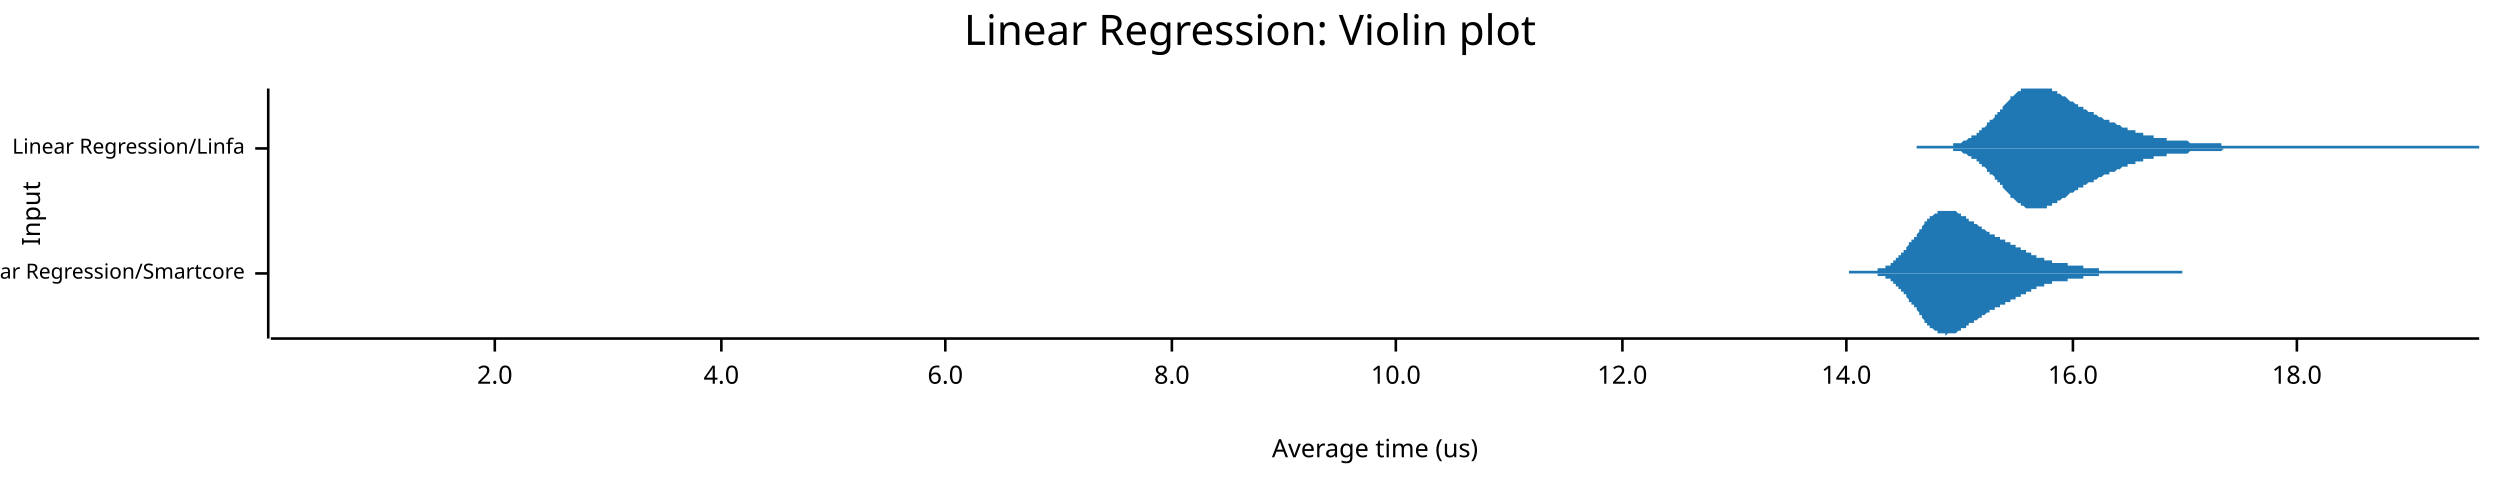
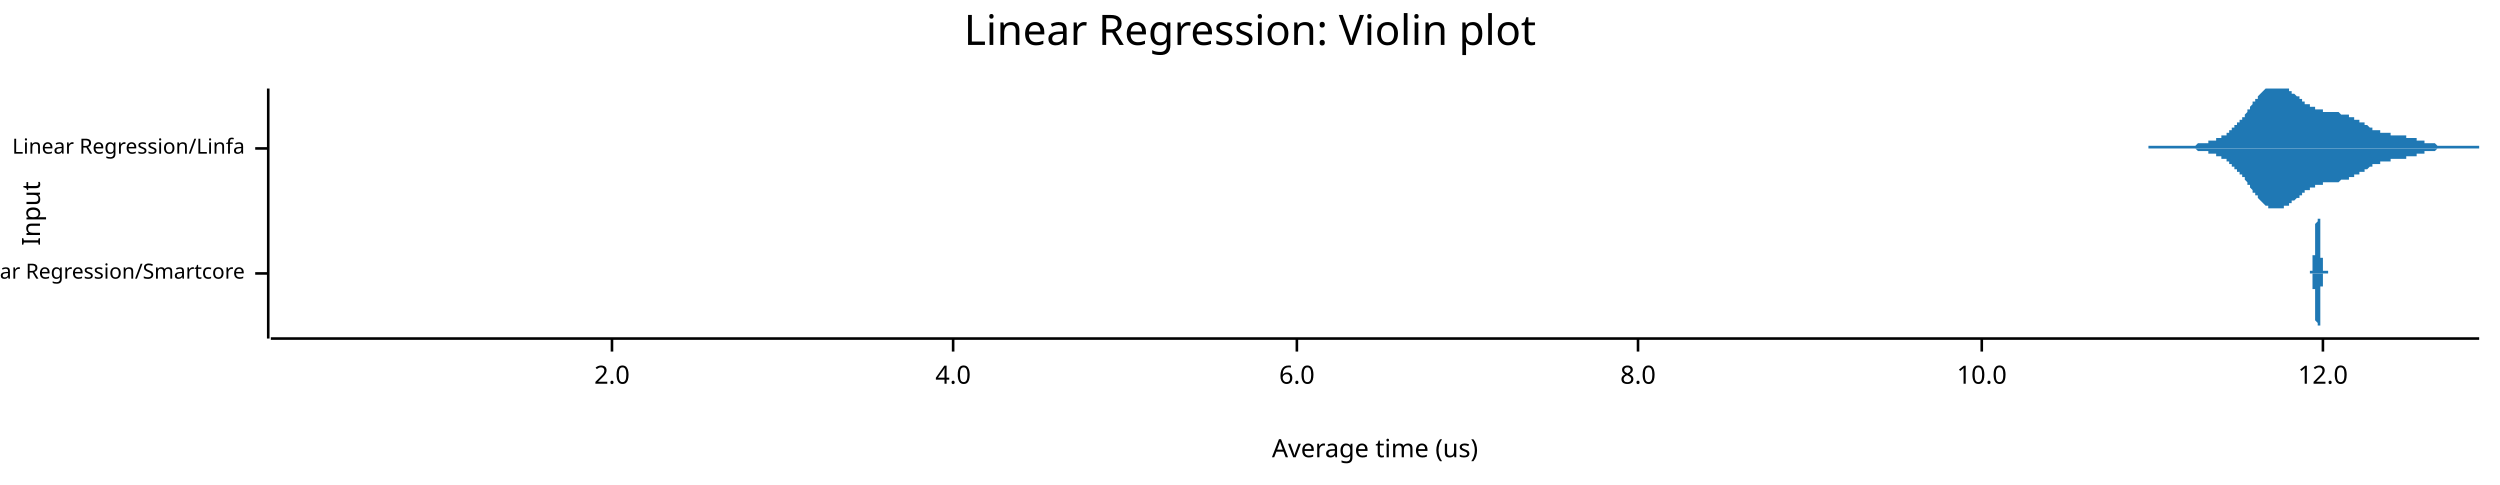
<svg xmlns="http://www.w3.org/2000/svg" width="960" height="186" viewBox="0 0 960 186">
  <text x="480" y="5" dy="0.76em" text-anchor="middle" font-family="sans-serif" font-size="16.129" opacity="1" fill="#000000">
Linear Regression: Violin plot
</text>
  <text x="8" y="82" dy="0.76em" text-anchor="middle" font-family="sans-serif" font-size="9.677" opacity="1" fill="#000000" transform="rotate(270, 8, 82)">
Input
</text>
  <text x="528" y="178" dy="-0.5ex" text-anchor="middle" font-family="sans-serif" font-size="9.677" opacity="1" fill="#000000">
Average time (us)
</text>
  <polyline fill="none" opacity="1" stroke="#000000" stroke-width="1" points="103,34 103,130 " />
  <text x="94" y="105" dy="0.5ex" text-anchor="end" font-family="sans-serif" font-size="8.065" opacity="1" fill="#000000">
Linear Regression/Smartcore
</text>
  <polyline fill="none" opacity="1" stroke="#000000" stroke-width="1" points="98,105 103,105 " />
  <text x="94" y="57" dy="0.5ex" text-anchor="end" font-family="sans-serif" font-size="8.065" opacity="1" fill="#000000">
Linear Regression/Linfa
</text>
  <polyline fill="none" opacity="1" stroke="#000000" stroke-width="1" points="98,57 103,57 " />
  <polyline fill="none" opacity="1" stroke="#000000" stroke-width="1" points="104,130 952,130 " />
-   <text x="190" y="140" dy="0.76em" text-anchor="middle" font-family="sans-serif" font-size="9.677" opacity="1" fill="#000000">
+   <text x="235" y="140" dy="0.76em" text-anchor="middle" font-family="sans-serif" font-size="9.677" opacity="1" fill="#000000">
2.0
</text>
-   <polyline fill="none" opacity="1" stroke="#000000" stroke-width="1" points="190,130 190,135 " />
-   <text x="277" y="140" dy="0.76em" text-anchor="middle" font-family="sans-serif" font-size="9.677" opacity="1" fill="#000000">
+   <polyline fill="none" opacity="1" stroke="#000000" stroke-width="1" points="235,130 235,135 " />
+   <text x="366" y="140" dy="0.76em" text-anchor="middle" font-family="sans-serif" font-size="9.677" opacity="1" fill="#000000">
4.0
</text>
-   <polyline fill="none" opacity="1" stroke="#000000" stroke-width="1" points="277,130 277,135 " />
-   <text x="363" y="140" dy="0.76em" text-anchor="middle" font-family="sans-serif" font-size="9.677" opacity="1" fill="#000000">
+   <polyline fill="none" opacity="1" stroke="#000000" stroke-width="1" points="366,130 366,135 " />
+   <text x="498" y="140" dy="0.76em" text-anchor="middle" font-family="sans-serif" font-size="9.677" opacity="1" fill="#000000">
6.0
</text>
-   <polyline fill="none" opacity="1" stroke="#000000" stroke-width="1" points="363,130 363,135 " />
-   <text x="450" y="140" dy="0.76em" text-anchor="middle" font-family="sans-serif" font-size="9.677" opacity="1" fill="#000000">
+   <polyline fill="none" opacity="1" stroke="#000000" stroke-width="1" points="498,130 498,135 " />
+   <text x="629" y="140" dy="0.76em" text-anchor="middle" font-family="sans-serif" font-size="9.677" opacity="1" fill="#000000">
8.0
</text>
-   <polyline fill="none" opacity="1" stroke="#000000" stroke-width="1" points="450,130 450,135 " />
-   <text x="536" y="140" dy="0.76em" text-anchor="middle" font-family="sans-serif" font-size="9.677" opacity="1" fill="#000000">
+   <polyline fill="none" opacity="1" stroke="#000000" stroke-width="1" points="629,130 629,135 " />
+   <text x="761" y="140" dy="0.76em" text-anchor="middle" font-family="sans-serif" font-size="9.677" opacity="1" fill="#000000">
10.0
</text>
-   <polyline fill="none" opacity="1" stroke="#000000" stroke-width="1" points="536,130 536,135 " />
-   <text x="623" y="140" dy="0.76em" text-anchor="middle" font-family="sans-serif" font-size="9.677" opacity="1" fill="#000000">
+   <polyline fill="none" opacity="1" stroke="#000000" stroke-width="1" points="761,130 761,135 " />
+   <text x="892" y="140" dy="0.76em" text-anchor="middle" font-family="sans-serif" font-size="9.677" opacity="1" fill="#000000">
12.0
</text>
-   <polyline fill="none" opacity="1" stroke="#000000" stroke-width="1" points="623,130 623,135 " />
-   <text x="709" y="140" dy="0.76em" text-anchor="middle" font-family="sans-serif" font-size="9.677" opacity="1" fill="#000000">
- 14.0
- </text>
-   <polyline fill="none" opacity="1" stroke="#000000" stroke-width="1" points="709,130 709,135 " />
-   <text x="796" y="140" dy="0.76em" text-anchor="middle" font-family="sans-serif" font-size="9.677" opacity="1" fill="#000000">
- 16.0
- </text>
-   <polyline fill="none" opacity="1" stroke="#000000" stroke-width="1" points="796,130 796,135 " />
-   <text x="882" y="140" dy="0.76em" text-anchor="middle" font-family="sans-serif" font-size="9.677" opacity="1" fill="#000000">
- 18.0
- </text>
-   <polyline fill="none" opacity="1" stroke="#000000" stroke-width="1" points="882,130 882,135 " />
-   <polygon opacity="1" fill="#1F78B4" points="710,104 710,104 710,104 710,104 711,104 711,104 711,104 711,104 712,104 712,104 712,104 712,104 713,104 713,104 713,104 713,104 714,104 714,104 714,104 714,104 715,104 715,104 715,104 715,104 716,104 716,104 716,104 716,104 717,104 717,104 717,104 718,104 718,104 718,104 718,104 719,104 719,104 719,104 719,104 720,104 720,104 720,104 720,104 721,104 721,104 721,103 721,103 722,103 722,103 722,103 722,103 723,103 723,103 723,103 723,103 724,103 724,102 724,102 724,102 725,102 725,102 725,102 726,102 726,101 726,101 726,101 727,101 727,101 727,100 727,100 728,100 728,100 728,100 728,99 729,99 729,99 729,99 729,98 730,98 730,98 730,98 730,97 731,97 731,97 731,96 731,96 732,96 732,95 732,95 732,95 733,94 733,94 733,94 733,93 734,93 734,93 734,92 735,92 735,92 735,91 735,91 736,91 736,90 736,90 736,90 737,89 737,89 737,88 737,88 738,88 738,87 738,87 738,87 739,86 739,86 739,86 739,85 740,85 740,85 740,85 740,84 741,84 741,84 741,83 741,83 742,83 742,83 742,83 743,82 743,82 743,82 743,82 744,82 744,81 744,81 744,81 745,81 745,81 745,81 745,81 746,81 746,81 746,81 746,81 747,81 747,81 747,81 747,81 748,81 748,81 748,81 748,81 749,81 749,81 749,81 749,81 750,81 750,81 750,81 750,81 751,81 751,81 751,81 752,82 752,82 752,82 752,82 753,82 753,82 753,82 753,83 754,83 754,83 754,83 754,83 755,83 755,84 755,84 755,84 756,84 756,84 756,84 756,85 757,85 757,85 757,85 757,85 758,85 758,86 758,86 758,86 759,86 759,86 759,86 760,87 760,87 760,87 760,87 761,87 761,87 761,88 761,88 762,88 762,88 762,88 762,88 763,89 763,89 763,89 763,89 764,89 764,89 764,89 764,90 765,90 765,90 765,90 765,90 766,90 766,90 766,90 766,91 767,91 767,91 767,91 768,91 768,91 768,91 768,92 769,92 769,92 769,92 769,92 770,92 770,92 770,92 770,93 771,93 771,93 771,93 771,93 772,93 772,93 772,93 772,94 773,94 773,94 773,94 773,94 774,94 774,94 774,95 774,95 775,95 775,95 775,95 775,95 776,95 776,95 776,96 777,96 777,96 777,96 777,96 778,96 778,96 778,97 778,97 779,97 779,97 779,97 779,97 780,97 780,97 780,98 780,98 781,98 781,98 781,98 781,98 782,98 782,98 782,99 782,99 783,99 783,99 783,99 783,99 784,99 784,99 784,99 785,99 785,100 785,100 785,100 786,100 786,100 786,100 786,100 787,100 787,100 787,100 787,100 788,100 788,100 788,100 788,101 789,101 789,101 789,101 789,101 790,101 790,101 790,101 790,101 791,101 791,101 791,101 791,101 792,101 792,101 792,101 792,101 793,101 793,101 793,101 794,101 794,101 794,102 794,102 795,102 795,102 795,102 795,102 796,102 796,102 796,102 796,102 797,102 797,102 797,102 797,102 798,102 798,102 798,102 798,102 799,102 799,102 799,102 799,102 800,102 800,103 800,103 800,103 801,103 801,103 801,103 802,103 802,103 802,103 802,103 803,103 803,103 803,103 803,103 804,103 804,103 804,103 804,103 805,103 805,103 805,103 805,103 806,103 806,103 806,103 806,104 807,104 807,104 807,104 807,104 808,104 808,104 808,104 808,104 809,104 809,104 809,104 809,104 810,104 810,104 810,104 811,104 811,104 811,104 811,104 812,104 812,104 812,104 812,104 813,104 813,104 813,104 813,104 814,104 814,104 814,104 814,104 815,104 815,104 815,104 815,104 816,104 816,104 816,104 816,104 817,104 817,104 817,104 817,104 818,104 818,104 818,104 819,104 819,104 819,104 819,104 820,104 820,104 820,104 820,104 821,104 821,104 821,104 821,104 822,104 822,104 822,104 822,104 823,104 823,104 823,104 823,104 824,104 824,104 824,104 824,104 825,104 825,104 825,104 825,104 826,104 826,104 826,104 826,104 827,104 827,104 827,104 828,104 828,104 828,104 828,104 829,104 829,104 829,104 829,104 830,104 830,104 830,104 830,104 831,104 831,104 831,104 831,104 832,104 832,104 832,104 832,104 833,104 833,104 833,104 833,104 834,104 834,104 834,104 834,104 835,104 835,104 835,104 836,104 836,104 836,104 836,104 837,104 837,104 837,104 837,104 838,104 838,104 838,104 838,105 710,105 " />
-   <polygon opacity="1" fill="#1F78B4" points="710,105 710,105 710,105 710,105 711,105 711,105 711,105 711,105 712,105 712,105 712,105 712,105 713,105 713,105 713,105 713,105 714,105 714,105 714,105 714,105 715,105 715,105 715,105 715,105 716,105 716,105 716,105 716,105 717,105 717,105 717,105 718,105 718,105 718,105 718,105 719,105 719,105 719,105 719,105 720,105 720,105 720,105 720,105 721,105 721,105 721,106 721,106 722,106 722,106 722,106 722,106 723,106 723,106 723,106 723,106 724,106 724,107 724,107 724,107 725,107 725,107 725,107 726,107 726,108 726,108 726,108 727,108 727,108 727,109 727,109 728,109 728,109 728,109 728,110 729,110 729,110 729,110 729,111 730,111 730,111 730,111 730,112 731,112 731,112 731,113 731,113 732,113 732,114 732,114 732,114 733,115 733,115 733,115 733,116 734,116 734,116 734,117 735,117 735,117 735,118 735,118 736,118 736,119 736,119 736,119 737,120 737,120 737,121 737,121 738,121 738,122 738,122 738,122 739,123 739,123 739,123 739,124 740,124 740,124 740,124 740,125 741,125 741,125 741,126 741,126 742,126 742,126 742,126 743,127 743,127 743,127 743,127 744,127 744,128 744,128 744,128 745,128 745,128 745,128 745,128 746,128 746,128 746,128 746,128 747,128 747,128 747,128 747,129 748,128 748,128 748,128 748,128 749,128 749,128 749,128 749,128 750,128 750,128 750,128 750,128 751,128 751,128 751,128 752,127 752,127 752,127 752,127 753,127 753,127 753,127 753,126 754,126 754,126 754,126 754,126 755,126 755,125 755,125 755,125 756,125 756,125 756,125 756,124 757,124 757,124 757,124 757,124 758,124 758,123 758,123 758,123 759,123 759,123 759,123 760,122 760,122 760,122 760,122 761,122 761,122 761,121 761,121 762,121 762,121 762,121 762,121 763,120 763,120 763,120 763,120 764,120 764,120 764,120 764,119 765,119 765,119 765,119 765,119 766,119 766,119 766,119 766,118 767,118 767,118 767,118 768,118 768,118 768,118 768,117 769,117 769,117 769,117 769,117 770,117 770,117 770,117 770,116 771,116 771,116 771,116 771,116 772,116 772,116 772,116 772,115 773,115 773,115 773,115 773,115 774,115 774,115 774,114 774,114 775,114 775,114 775,114 775,114 776,114 776,114 776,113 777,113 777,113 777,113 777,113 778,113 778,113 778,112 778,112 779,112 779,112 779,112 779,112 780,112 780,112 780,111 780,111 781,111 781,111 781,111 781,111 782,111 782,111 782,110 782,110 783,110 783,110 783,110 783,110 784,110 784,110 784,110 785,110 785,110 785,109 785,109 786,109 786,109 786,109 786,109 787,109 787,109 787,109 787,109 788,109 788,109 788,109 788,108 789,108 789,108 789,108 789,108 790,108 790,108 790,108 790,108 791,108 791,108 791,108 791,108 792,108 792,108 792,108 792,108 793,108 793,108 793,108 794,108 794,108 794,107 794,107 795,107 795,107 795,107 795,107 796,107 796,107 796,107 796,107 797,107 797,107 797,107 797,107 798,107 798,107 798,107 798,107 799,107 799,107 799,107 799,107 800,107 800,106 800,106 800,106 801,106 801,106 801,106 802,106 802,106 802,106 802,106 803,106 803,106 803,106 803,106 804,106 804,106 804,106 804,106 805,106 805,106 805,106 805,106 806,106 806,106 806,106 806,105 807,105 807,105 807,105 807,105 808,105 808,105 808,105 808,105 809,105 809,105 809,105 809,105 810,105 810,105 810,105 811,105 811,105 811,105 811,105 812,105 812,105 812,105 812,105 813,105 813,105 813,105 813,105 814,105 814,105 814,105 814,105 815,105 815,105 815,105 815,105 816,105 816,105 816,105 816,105 817,105 817,105 817,105 817,105 818,105 818,105 818,105 819,105 819,105 819,105 819,105 820,105 820,105 820,105 820,105 821,105 821,105 821,105 821,105 822,105 822,105 822,105 822,105 823,105 823,105 823,105 823,105 824,105 824,105 824,105 824,105 825,105 825,105 825,105 825,105 826,105 826,105 826,105 826,105 827,105 827,105 827,105 828,105 828,105 828,105 828,105 829,105 829,105 829,105 829,105 830,105 830,105 830,105 830,105 831,105 831,105 831,105 831,105 832,105 832,105 832,105 832,105 833,105 833,105 833,105 833,105 834,105 834,105 834,105 834,105 835,105 835,105 835,105 836,105 836,105 836,105 836,105 837,105 837,105 837,105 837,105 838,105 838,105 838,105 838,105 710,105 " />
-   <polygon opacity="1" fill="#1F78B4" points="736,56 737,56 737,56 738,56 738,56 738,56 739,56 739,56 740,56 740,56 741,56 741,56 741,56 742,56 742,56 743,56 743,56 744,56 744,56 744,56 745,56 745,56 746,56 746,56 747,56 747,56 747,56 748,56 748,56 749,56 749,56 750,56 750,55 750,55 751,55 751,55 752,55 752,55 753,55 753,55 754,54 754,54 754,54 755,54 755,54 756,53 756,53 757,53 757,53 757,52 758,52 758,52 759,52 759,51 760,51 760,51 760,50 761,50 761,49 762,49 762,49 763,48 763,48 763,47 764,47 764,46 765,46 765,46 766,45 766,45 766,44 767,44 767,43 768,43 768,42 769,42 769,41 769,41 770,40 770,40 771,39 771,39 772,38 772,38 772,37 773,37 773,37 774,36 774,36 775,35 775,35 776,35 776,35 776,34 777,34 777,34 778,34 778,34 779,34 779,34 779,34 780,34 780,34 781,34 781,34 782,34 782,34 782,34 783,34 783,34 784,34 784,34 785,34 785,34 785,34 786,34 786,34 787,34 787,34 788,34 788,34 788,35 789,35 789,35 790,35 790,36 791,36 791,36 791,36 792,37 792,37 793,37 793,37 794,38 794,38 794,38 795,39 795,39 796,39 796,39 797,40 797,40 798,40 798,40 798,41 799,41 799,41 800,41 800,42 801,42 801,42 801,42 802,43 802,43 803,43 803,43 804,43 804,44 804,44 805,44 805,44 806,45 806,45 807,45 807,45 807,45 808,46 808,46 809,46 809,46 810,46 810,47 810,47 811,47 811,47 812,47 812,47 813,48 813,48 813,48 814,48 814,48 815,49 815,49 816,49 816,49 816,49 817,49 817,50 818,50 818,50 819,50 819,50 820,50 820,51 820,51 821,51 821,51 822,51 822,51 823,51 823,51 823,52 824,52 824,52 825,52 825,52 826,52 826,52 826,52 827,52 827,53 828,53 828,53 829,53 829,53 829,53 830,53 830,53 831,53 831,53 832,53 832,53 832,54 833,54 833,54 834,54 834,54 835,54 835,54 835,54 836,54 836,54 837,54 837,54 838,54 838,54 838,54 839,54 839,54 840,54 840,54 841,55 841,55 842,55 842,55 842,55 843,55 843,55 844,55 844,55 845,55 845,55 845,55 846,55 846,55 847,55 847,55 848,55 848,55 848,55 849,55 849,55 850,55 850,55 851,55 851,55 851,55 852,55 852,55 853,55 853,56 854,56 854,56 854,56 855,56 855,56 856,56 856,56 857,56 857,56 857,56 858,56 858,56 859,56 859,56 860,56 860,56 860,56 861,56 861,56 862,56 862,56 863,56 863,56 864,56 864,56 864,56 865,56 865,56 866,56 866,56 867,56 867,56 867,56 868,56 868,56 869,56 869,56 870,56 870,56 870,56 871,56 871,56 872,56 872,56 873,56 873,56 873,56 874,56 874,56 875,56 875,56 876,56 876,56 876,56 877,56 877,56 878,56 878,56 879,56 879,56 879,56 880,56 880,56 881,56 881,56 882,56 882,56 882,56 883,56 883,56 884,56 884,56 885,56 885,56 886,56 886,56 886,56 887,56 887,56 888,56 888,56 889,56 889,56 889,56 890,56 890,56 891,56 891,56 892,56 892,56 892,56 893,56 893,56 894,56 894,56 895,56 895,56 895,56 896,56 896,56 897,56 897,56 898,56 898,56 898,56 899,56 899,56 900,56 900,56 901,56 901,56 901,56 902,56 902,56 903,56 903,56 904,56 904,56 904,56 905,56 905,56 906,56 906,56 907,56 907,56 908,56 908,56 908,56 909,56 909,56 910,56 910,56 911,56 911,56 911,56 912,56 912,56 913,56 913,56 914,56 914,56 914,56 915,56 915,56 916,56 916,56 917,56 917,56 917,56 918,56 918,56 919,56 919,56 920,56 920,56 920,56 921,56 921,56 922,56 922,56 923,56 923,56 923,56 924,56 924,56 925,56 925,56 926,56 926,56 926,56 927,56 927,56 928,56 928,56 929,56 929,56 930,56 930,56 930,56 931,56 931,56 932,56 932,56 933,56 933,56 933,56 934,56 934,56 935,56 935,56 936,56 936,56 936,56 937,56 937,56 938,56 938,56 939,56 939,56 939,56 940,56 940,56 941,56 941,56 942,56 942,56 942,56 943,56 943,56 944,56 944,56 945,56 945,56 945,56 946,56 946,56 947,56 947,56 948,56 948,56 948,56 949,56 949,56 950,56 950,56 951,56 951,56 952,56 952,57 736,57 " />
-   <polygon opacity="1" fill="#1F78B4" points="736,57 737,57 737,57 738,57 738,57 738,57 739,57 739,57 740,57 740,57 741,57 741,57 741,57 742,57 742,57 743,57 743,57 744,57 744,57 744,57 745,57 745,57 746,57 746,57 747,57 747,57 747,57 748,57 748,57 749,57 749,57 750,57 750,58 750,58 751,58 751,58 752,58 752,58 753,58 753,58 754,59 754,59 754,59 755,59 755,59 756,60 756,60 757,60 757,60 757,61 758,61 758,61 759,61 759,62 760,62 760,62 760,63 761,63 761,64 762,64 762,64 763,65 763,65 763,66 764,66 764,67 765,67 765,67 766,68 766,68 766,69 767,69 767,70 768,70 768,71 769,71 769,72 769,72 770,73 770,73 771,74 771,74 772,75 772,75 772,76 773,76 773,76 774,77 774,77 775,78 775,78 776,78 776,78 776,79 777,79 777,79 778,80 778,80 779,80 779,80 779,80 780,80 780,80 781,80 781,80 782,80 782,81 782,80 783,80 783,80 784,80 784,80 785,80 785,80 785,80 786,80 786,79 787,79 787,79 788,79 788,79 788,78 789,78 789,78 790,78 790,77 791,77 791,77 791,77 792,76 792,76 793,76 793,76 794,75 794,75 794,75 795,74 795,74 796,74 796,74 797,73 797,73 798,73 798,73 798,72 799,72 799,72 800,72 800,71 801,71 801,71 801,71 802,70 802,70 803,70 803,70 804,70 804,69 804,69 805,69 805,69 806,68 806,68 807,68 807,68 807,68 808,67 808,67 809,67 809,67 810,67 810,66 810,66 811,66 811,66 812,66 812,66 813,65 813,65 813,65 814,65 814,65 815,64 815,64 816,64 816,64 816,64 817,64 817,63 818,63 818,63 819,63 819,63 820,63 820,62 820,62 821,62 821,62 822,62 822,62 823,62 823,62 823,61 824,61 824,61 825,61 825,61 826,61 826,61 826,61 827,61 827,60 828,60 828,60 829,60 829,60 829,60 830,60 830,60 831,60 831,60 832,60 832,60 832,59 833,59 833,59 834,59 834,59 835,59 835,59 835,59 836,59 836,59 837,59 837,59 838,59 838,59 838,59 839,59 839,59 840,59 840,59 841,58 841,58 842,58 842,58 842,58 843,58 843,58 844,58 844,58 845,58 845,58 845,58 846,58 846,58 847,58 847,58 848,58 848,58 848,58 849,58 849,58 850,58 850,58 851,58 851,58 851,58 852,58 852,58 853,58 853,58 854,57 854,57 854,57 855,57 855,57 856,57 856,57 857,57 857,57 857,57 858,57 858,57 859,57 859,57 860,57 860,57 860,57 861,57 861,57 862,57 862,57 863,57 863,57 864,57 864,57 864,57 865,57 865,57 866,57 866,57 867,57 867,57 867,57 868,57 868,57 869,57 869,57 870,57 870,57 870,57 871,57 871,57 872,57 872,57 873,57 873,57 873,57 874,57 874,57 875,57 875,57 876,57 876,57 876,57 877,57 877,57 878,57 878,57 879,57 879,57 879,57 880,57 880,57 881,57 881,57 882,57 882,57 882,57 883,57 883,57 884,57 884,57 885,57 885,57 886,57 886,57 886,57 887,57 887,57 888,57 888,57 889,57 889,57 889,57 890,57 890,57 891,57 891,57 892,57 892,57 892,57 893,57 893,57 894,57 894,57 895,57 895,57 895,57 896,57 896,57 897,57 897,57 898,57 898,57 898,57 899,57 899,57 900,57 900,57 901,57 901,57 901,57 902,57 902,57 903,57 903,57 904,57 904,57 904,57 905,57 905,57 906,57 906,57 907,57 907,57 908,57 908,57 908,57 909,57 909,57 910,57 910,57 911,57 911,57 911,57 912,57 912,57 913,57 913,57 914,57 914,57 914,57 915,57 915,57 916,57 916,57 917,57 917,57 917,57 918,57 918,57 919,57 919,57 920,57 920,57 920,57 921,57 921,57 922,57 922,57 923,57 923,57 923,57 924,57 924,57 925,57 925,57 926,57 926,57 926,57 927,57 927,57 928,57 928,57 929,57 929,57 930,57 930,57 930,57 931,57 931,57 932,57 932,57 933,57 933,57 933,57 934,57 934,57 935,57 935,57 936,57 936,57 936,57 937,57 937,57 938,57 938,57 939,57 939,57 939,57 940,57 940,57 941,57 941,57 942,57 942,57 942,57 943,57 943,57 944,57 944,57 945,57 945,57 945,57 946,57 946,57 947,57 947,57 948,57 948,57 948,57 949,57 949,57 950,57 950,57 951,57 951,57 952,57 952,57 736,57 " />
+   <polyline fill="none" opacity="1" stroke="#000000" stroke-width="1" points="892,130 892,135 " />
+   <polygon opacity="1" fill="#1F78B4" points="887,104 887,104 887,104 887,104 887,104 887,104 887,104 887,104 887,104 887,104 887,104 887,104 887,104 887,104 887,104 887,104 887,104 887,104 887,104 887,104 887,104 887,104 887,104 887,104 887,104 887,104 887,104 887,104 887,104 887,104 887,104 887,104 887,104 887,104 887,104 887,104 887,104 887,104 887,104 887,104 887,104 887,104 887,104 887,104 887,104 887,104 887,104 887,104 887,104 887,104 887,104 888,104 888,104 888,104 888,104 888,104 888,104 888,104 888,104 888,104 888,104 888,104 888,104 888,104 888,104 888,104 888,104 888,104 888,104 888,104 888,104 888,104 888,104 888,104 888,104 888,104 888,103 888,103 888,103 888,103 888,103 888,103 888,103 888,103 888,103 888,103 888,103 888,103 888,103 888,103 888,103 888,103 888,102 888,102 888,102 888,102 888,102 888,102 888,102 888,102 888,101 888,101 888,101 888,101 888,101 888,101 888,100 888,100 888,100 888,100 888,100 888,99 888,99 888,99 888,99 888,98 889,98 889,98 889,98 889,97 889,97 889,97 889,97 889,96 889,96 889,96 889,96 889,95 889,95 889,95 889,95 889,94 889,94 889,94 889,94 889,93 889,93 889,93 889,93 889,92 889,92 889,92 889,92 889,91 889,91 889,91 889,91 889,91 889,90 889,90 889,90 889,90 889,90 889,90 889,89 889,89 889,89 889,89 889,89 889,89 889,89 889,88 889,88 889,88 889,88 889,88 889,88 889,88 889,87 889,87 889,87 889,87 889,87 889,87 889,87 889,86 889,86 889,86 889,86 889,86 889,86 890,85 890,85 890,85 890,85 890,85 890,85 890,84 890,84 890,84 890,84 890,84 890,84 890,83 890,83 890,83 890,83 890,83 890,82 890,82 890,82 890,82 890,82 890,82 890,82 890,81 890,81 890,81 890,81 890,81 890,81 890,81 890,81 890,81 890,81 890,81 890,81 890,81 890,81 890,81 890,81 890,81 890,81 890,81 890,81 890,81 890,81 890,81 890,81 890,81 890,81 890,81 890,81 890,82 890,82 890,82 890,82 890,82 890,82 890,83 890,83 890,83 890,83 890,83 890,84 890,84 891,84 891,84 891,85 891,85 891,85 891,85 891,86 891,86 891,86 891,86 891,87 891,87 891,87 891,87 891,88 891,88 891,88 891,89 891,89 891,89 891,89 891,90 891,90 891,90 891,91 891,91 891,91 891,91 891,92 891,92 891,92 891,92 891,93 891,93 891,93 891,93 891,94 891,94 891,94 891,94 891,95 891,95 891,95 891,95 891,96 891,96 891,96 891,96 891,96 891,97 891,97 891,97 891,97 891,97 891,98 891,98 891,98 891,98 891,98 891,98 891,99 891,99 891,99 891,99 891,99 892,99 892,100 892,100 892,100 892,100 892,100 892,100 892,100 892,101 892,101 892,101 892,101 892,101 892,101 892,101 892,101 892,101 892,102 892,102 892,102 892,102 892,102 892,102 892,102 892,102 892,102 892,102 892,103 892,103 892,103 892,103 892,103 892,103 892,103 892,103 892,103 892,103 892,103 892,103 892,103 892,104 892,104 892,104 892,104 892,104 892,104 892,104 892,104 892,104 892,104 892,104 892,104 892,104 892,104 892,104 892,104 892,104 892,104 892,104 892,104 892,104 892,104 892,104 892,104 892,104 892,104 893,104 893,104 893,104 893,104 893,104 893,104 893,104 893,104 893,104 893,104 893,104 893,104 893,104 893,104 893,104 893,104 893,104 893,104 893,104 893,104 893,104 893,104 893,104 893,104 893,104 893,104 893,104 893,104 893,104 893,104 893,104 893,104 893,103 893,103 893,103 893,103 893,103 893,103 893,103 893,103 893,103 893,103 893,103 893,103 893,103 893,103 893,103 893,103 893,103 893,103 893,103 893,103 893,104 893,104 893,104 893,104 893,104 893,104 893,104 893,104 893,104 893,104 893,104 893,104 893,104 894,104 894,104 894,104 894,104 894,104 894,104 894,104 894,104 894,104 894,104 894,104 894,104 894,104 894,104 894,104 894,104 894,104 894,104 894,104 894,104 894,104 894,104 894,104 894,104 894,104 894,104 894,104 894,104 894,104 894,104 894,104 894,104 894,104 894,104 894,104 894,104 894,104 894,104 894,104 894,104 894,104 894,104 894,104 894,104 894,104 894,104 894,104 894,104 894,104 894,104 894,104 894,104 894,104 894,104 894,104 894,104 894,104 894,104 894,105 887,105 " />
+   <polygon opacity="1" fill="#1F78B4" points="887,105 887,105 887,105 887,105 887,105 887,105 887,105 887,105 887,105 887,105 887,105 887,105 887,105 887,105 887,105 887,105 887,105 887,105 887,105 887,105 887,105 887,105 887,105 887,105 887,105 887,105 887,105 887,105 887,105 887,105 887,105 887,105 887,105 887,105 887,105 887,105 887,105 887,105 887,105 887,105 887,105 887,105 887,105 887,105 887,105 887,105 887,105 887,105 887,105 887,105 887,105 888,105 888,105 888,105 888,105 888,105 888,105 888,105 888,105 888,105 888,105 888,105 888,105 888,105 888,105 888,105 888,105 888,105 888,105 888,105 888,105 888,105 888,105 888,105 888,105 888,105 888,106 888,106 888,106 888,106 888,106 888,106 888,106 888,106 888,106 888,106 888,106 888,106 888,106 888,106 888,106 888,106 888,107 888,107 888,107 888,107 888,107 888,107 888,107 888,107 888,108 888,108 888,108 888,108 888,108 888,108 888,109 888,109 888,109 888,109 888,109 888,110 888,110 888,110 888,110 888,111 889,111 889,111 889,111 889,112 889,112 889,112 889,112 889,113 889,113 889,113 889,113 889,114 889,114 889,114 889,114 889,115 889,115 889,115 889,115 889,116 889,116 889,116 889,116 889,117 889,117 889,117 889,117 889,118 889,118 889,118 889,118 889,118 889,119 889,119 889,119 889,119 889,119 889,119 889,120 889,120 889,120 889,120 889,120 889,120 889,120 889,121 889,121 889,121 889,121 889,121 889,121 889,121 889,122 889,122 889,122 889,122 889,122 889,122 889,122 889,123 889,123 889,123 889,123 889,123 889,123 890,124 890,124 890,124 890,124 890,124 890,124 890,125 890,125 890,125 890,125 890,125 890,125 890,126 890,126 890,126 890,126 890,126 890,127 890,127 890,127 890,127 890,127 890,127 890,127 890,128 890,128 890,128 890,128 890,128 890,128 890,128 890,128 890,128 890,128 890,128 890,128 890,128 890,128 890,129 890,128 890,128 890,128 890,128 890,128 890,128 890,128 890,128 890,128 890,128 890,128 890,128 890,128 890,127 890,127 890,127 890,127 890,127 890,127 890,126 890,126 890,126 890,126 890,126 890,125 890,125 891,125 891,125 891,124 891,124 891,124 891,124 891,123 891,123 891,123 891,123 891,122 891,122 891,122 891,122 891,121 891,121 891,121 891,120 891,120 891,120 891,120 891,119 891,119 891,119 891,118 891,118 891,118 891,118 891,117 891,117 891,117 891,117 891,116 891,116 891,116 891,116 891,115 891,115 891,115 891,115 891,114 891,114 891,114 891,114 891,113 891,113 891,113 891,113 891,113 891,112 891,112 891,112 891,112 891,112 891,111 891,111 891,111 891,111 891,111 891,111 891,110 891,110 891,110 891,110 891,110 892,110 892,109 892,109 892,109 892,109 892,109 892,109 892,109 892,108 892,108 892,108 892,108 892,108 892,108 892,108 892,108 892,108 892,107 892,107 892,107 892,107 892,107 892,107 892,107 892,107 892,107 892,107 892,106 892,106 892,106 892,106 892,106 892,106 892,106 892,106 892,106 892,106 892,106 892,106 892,106 892,105 892,105 892,105 892,105 892,105 892,105 892,105 892,105 892,105 892,105 892,105 892,105 892,105 892,105 892,105 892,105 892,105 892,105 892,105 892,105 892,105 892,105 892,105 892,105 892,105 892,105 893,105 893,105 893,105 893,105 893,105 893,105 893,105 893,105 893,105 893,105 893,105 893,105 893,105 893,105 893,105 893,105 893,105 893,105 893,105 893,105 893,105 893,105 893,105 893,105 893,105 893,105 893,105 893,105 893,105 893,105 893,105 893,105 893,106 893,106 893,106 893,106 893,106 893,106 893,106 893,106 893,106 893,106 893,106 893,106 893,106 893,106 893,106 893,106 893,106 893,106 893,106 893,106 893,105 893,105 893,105 893,105 893,105 893,105 893,105 893,105 893,105 893,105 893,105 893,105 893,105 894,105 894,105 894,105 894,105 894,105 894,105 894,105 894,105 894,105 894,105 894,105 894,105 894,105 894,105 894,105 894,105 894,105 894,105 894,105 894,105 894,105 894,105 894,105 894,105 894,105 894,105 894,105 894,105 894,105 894,105 894,105 894,105 894,105 894,105 894,105 894,105 894,105 894,105 894,105 894,105 894,105 894,105 894,105 894,105 894,105 894,105 894,105 894,105 894,105 894,105 894,105 894,105 894,105 894,105 894,105 894,105 894,105 894,105 894,105 887,105 " />
+   <polygon opacity="1" fill="#1F78B4" points="825,56 825,56 825,56 825,56 826,56 826,56 826,56 826,56 827,56 827,56 827,56 827,56 828,56 828,56 828,56 828,56 829,56 829,56 829,56 829,56 830,56 830,56 830,56 830,56 831,56 831,56 831,56 832,56 832,56 832,56 832,56 833,56 833,56 833,56 833,56 834,56 834,56 834,56 834,56 835,56 835,56 835,56 835,56 836,56 836,56 836,56 836,56 837,56 837,56 837,56 837,56 838,56 838,56 838,56 838,56 839,56 839,56 839,56 839,56 840,56 840,56 840,56 840,56 841,56 841,56 841,56 841,56 842,56 842,56 842,56 842,56 843,56 843,56 843,56 843,56 844,55 844,55 844,55 844,55 845,55 845,55 845,55 845,55 846,55 846,55 846,55 847,55 847,55 847,55 847,55 848,55 848,55 848,55 848,54 849,54 849,54 849,54 849,54 850,54 850,54 850,54 850,54 851,54 851,54 851,54 851,53 852,53 852,53 852,53 852,53 853,53 853,53 853,53 853,52 854,52 854,52 854,52 854,52 855,52 855,51 855,51 855,51 856,51 856,51 856,50 856,50 857,50 857,50 857,50 857,49 858,49 858,49 858,49 858,48 859,48 859,48 859,47 859,47 860,47 860,47 860,46 860,46 861,46 861,45 861,45 862,45 862,44 862,44 862,44 863,43 863,43 863,43 863,42 864,42 864,41 864,41 864,41 865,40 865,40 865,40 865,39 866,39 866,39 866,38 866,38 867,38 867,37 867,37 867,37 868,36 868,36 868,36 868,36 869,35 869,35 869,35 869,35 870,34 870,34 870,34 870,34 871,34 871,34 871,34 871,34 872,34 872,34 872,34 872,34 873,34 873,34 873,34 873,34 874,34 874,34 874,34 874,34 875,34 875,34 875,34 875,34 876,34 876,34 876,34 877,34 877,34 877,34 877,34 878,34 878,34 878,34 878,34 879,34 879,34 879,35 879,35 880,35 880,35 880,35 880,36 881,36 881,36 881,36 881,36 882,37 882,37 882,37 882,37 883,37 883,38 883,38 883,38 884,38 884,38 884,39 884,39 885,39 885,39 885,39 885,40 886,40 886,40 886,40 886,40 887,40 887,40 887,41 887,41 888,41 888,41 888,41 888,41 889,41 889,41 889,42 889,42 890,42 890,42 890,42 890,42 891,42 891,42 891,42 892,42 892,42 892,42 892,43 893,43 893,43 893,43 893,43 894,43 894,43 894,43 894,43 895,43 895,43 895,43 895,43 896,43 896,43 896,43 896,43 897,43 897,43 897,43 897,43 898,43 898,43 898,43 898,43 899,44 899,44 899,44 899,44 900,44 900,44 900,44 900,44 901,44 901,44 901,44 901,44 902,44 902,44 902,45 902,45 903,45 903,45 903,45 903,45 904,45 904,45 904,46 904,46 905,46 905,46 905,46 905,46 906,46 906,47 906,47 907,47 907,47 907,47 907,47 908,47 908,48 908,48 908,48 909,48 909,48 909,48 909,48 910,49 910,49 910,49 910,49 911,49 911,49 911,49 911,50 912,50 912,50 912,50 912,50 913,50 913,50 913,50 913,50 914,50 914,50 914,51 914,51 915,51 915,51 915,51 915,51 916,51 916,51 916,51 916,51 917,51 917,51 917,51 917,51 918,51 918,51 918,51 918,52 919,52 919,52 919,52 919,52 920,52 920,52 920,52 920,52 921,52 921,52 921,52 922,52 922,52 922,52 922,52 923,52 923,52 923,52 923,52 924,52 924,52 924,53 924,53 925,53 925,53 925,53 925,53 926,53 926,53 926,53 926,53 927,53 927,53 927,53 927,53 928,53 928,54 928,54 928,54 929,54 929,54 929,54 929,54 930,54 930,54 930,54 930,54 931,54 931,54 931,54 931,55 932,55 932,55 932,55 932,55 933,55 933,55 933,55 933,55 934,55 934,55 934,55 934,55 935,55 935,55 935,55 935,55 936,56 936,56 936,56 937,56 937,56 937,56 937,56 938,56 938,56 938,56 938,56 939,56 939,56 939,56 939,56 940,56 940,56 940,56 940,56 941,56 941,56 941,56 941,56 942,56 942,56 942,56 942,56 943,56 943,56 943,56 943,56 944,56 944,56 944,56 944,56 945,56 945,56 945,56 945,56 946,56 946,56 946,56 946,56 947,56 947,56 947,56 947,56 948,56 948,56 948,56 948,56 949,56 949,56 949,56 949,56 950,56 950,56 950,56 950,56 951,56 951,56 951,56 952,56 952,57 825,57 " />
+   <polygon opacity="1" fill="#1F78B4" points="825,57 825,57 825,57 825,57 826,57 826,57 826,57 826,57 827,57 827,57 827,57 827,57 828,57 828,57 828,57 828,57 829,57 829,57 829,57 829,57 830,57 830,57 830,57 830,57 831,57 831,57 831,57 832,57 832,57 832,57 832,57 833,57 833,57 833,57 833,57 834,57 834,57 834,57 834,57 835,57 835,57 835,57 835,57 836,57 836,57 836,57 836,57 837,57 837,57 837,57 837,57 838,57 838,57 838,57 838,57 839,57 839,57 839,57 839,57 840,57 840,57 840,57 840,57 841,57 841,57 841,57 841,57 842,57 842,57 842,57 842,57 843,57 843,57 843,57 843,57 844,58 844,58 844,58 844,58 845,58 845,58 845,58 845,58 846,58 846,58 846,58 847,58 847,58 847,58 847,58 848,58 848,58 848,58 848,59 849,59 849,59 849,59 849,59 850,59 850,59 850,59 850,59 851,59 851,59 851,59 851,60 852,60 852,60 852,60 852,60 853,60 853,60 853,60 853,61 854,61 854,61 854,61 854,61 855,61 855,62 855,62 855,62 856,62 856,62 856,63 856,63 857,63 857,63 857,63 857,64 858,64 858,64 858,64 858,65 859,65 859,65 859,66 859,66 860,66 860,66 860,67 860,67 861,67 861,68 861,68 862,68 862,69 862,69 862,69 863,70 863,70 863,70 863,71 864,71 864,72 864,72 864,72 865,73 865,73 865,73 865,74 866,74 866,74 866,75 866,75 867,75 867,76 867,76 867,76 868,77 868,77 868,77 868,77 869,78 869,78 869,78 869,78 870,79 870,79 870,79 870,79 871,79 871,80 871,80 871,80 872,80 872,80 872,80 872,80 873,80 873,80 873,80 873,80 874,80 874,81 874,80 874,80 875,80 875,80 875,80 875,80 876,80 876,80 876,80 877,80 877,80 877,80 877,79 878,79 878,79 878,79 878,79 879,79 879,79 879,78 879,78 880,78 880,78 880,78 880,77 881,77 881,77 881,77 881,77 882,76 882,76 882,76 882,76 883,76 883,75 883,75 883,75 884,75 884,75 884,74 884,74 885,74 885,74 885,74 885,73 886,73 886,73 886,73 886,73 887,73 887,73 887,72 887,72 888,72 888,72 888,72 888,72 889,72 889,72 889,71 889,71 890,71 890,71 890,71 890,71 891,71 891,71 891,71 892,71 892,71 892,71 892,70 893,70 893,70 893,70 893,70 894,70 894,70 894,70 894,70 895,70 895,70 895,70 895,70 896,70 896,70 896,70 896,70 897,70 897,70 897,70 897,70 898,70 898,70 898,70 898,70 899,69 899,69 899,69 899,69 900,69 900,69 900,69 900,69 901,69 901,69 901,69 901,69 902,69 902,69 902,68 902,68 903,68 903,68 903,68 903,68 904,68 904,68 904,67 904,67 905,67 905,67 905,67 905,67 906,67 906,66 906,66 907,66 907,66 907,66 907,66 908,66 908,65 908,65 908,65 909,65 909,65 909,65 909,65 910,64 910,64 910,64 910,64 911,64 911,64 911,64 911,63 912,63 912,63 912,63 912,63 913,63 913,63 913,63 913,63 914,63 914,63 914,62 914,62 915,62 915,62 915,62 915,62 916,62 916,62 916,62 916,62 917,62 917,62 917,62 917,62 918,62 918,62 918,62 918,61 919,61 919,61 919,61 919,61 920,61 920,61 920,61 920,61 921,61 921,61 921,61 922,61 922,61 922,61 922,61 923,61 923,61 923,61 923,61 924,61 924,61 924,60 924,60 925,60 925,60 925,60 925,60 926,60 926,60 926,60 926,60 927,60 927,60 927,60 927,60 928,60 928,59 928,59 928,59 929,59 929,59 929,59 929,59 930,59 930,59 930,59 930,59 931,59 931,59 931,59 931,58 932,58 932,58 932,58 932,58 933,58 933,58 933,58 933,58 934,58 934,58 934,58 934,58 935,58 935,58 935,58 935,58 936,57 936,57 936,57 937,57 937,57 937,57 937,57 938,57 938,57 938,57 938,57 939,57 939,57 939,57 939,57 940,57 940,57 940,57 940,57 941,57 941,57 941,57 941,57 942,57 942,57 942,57 942,57 943,57 943,57 943,57 943,57 944,57 944,57 944,57 944,57 945,57 945,57 945,57 945,57 946,57 946,57 946,57 946,57 947,57 947,57 947,57 947,57 948,57 948,57 948,57 948,57 949,57 949,57 949,57 949,57 950,57 950,57 950,57 950,57 951,57 951,57 951,57 952,57 952,57 825,57 " />
</svg>
